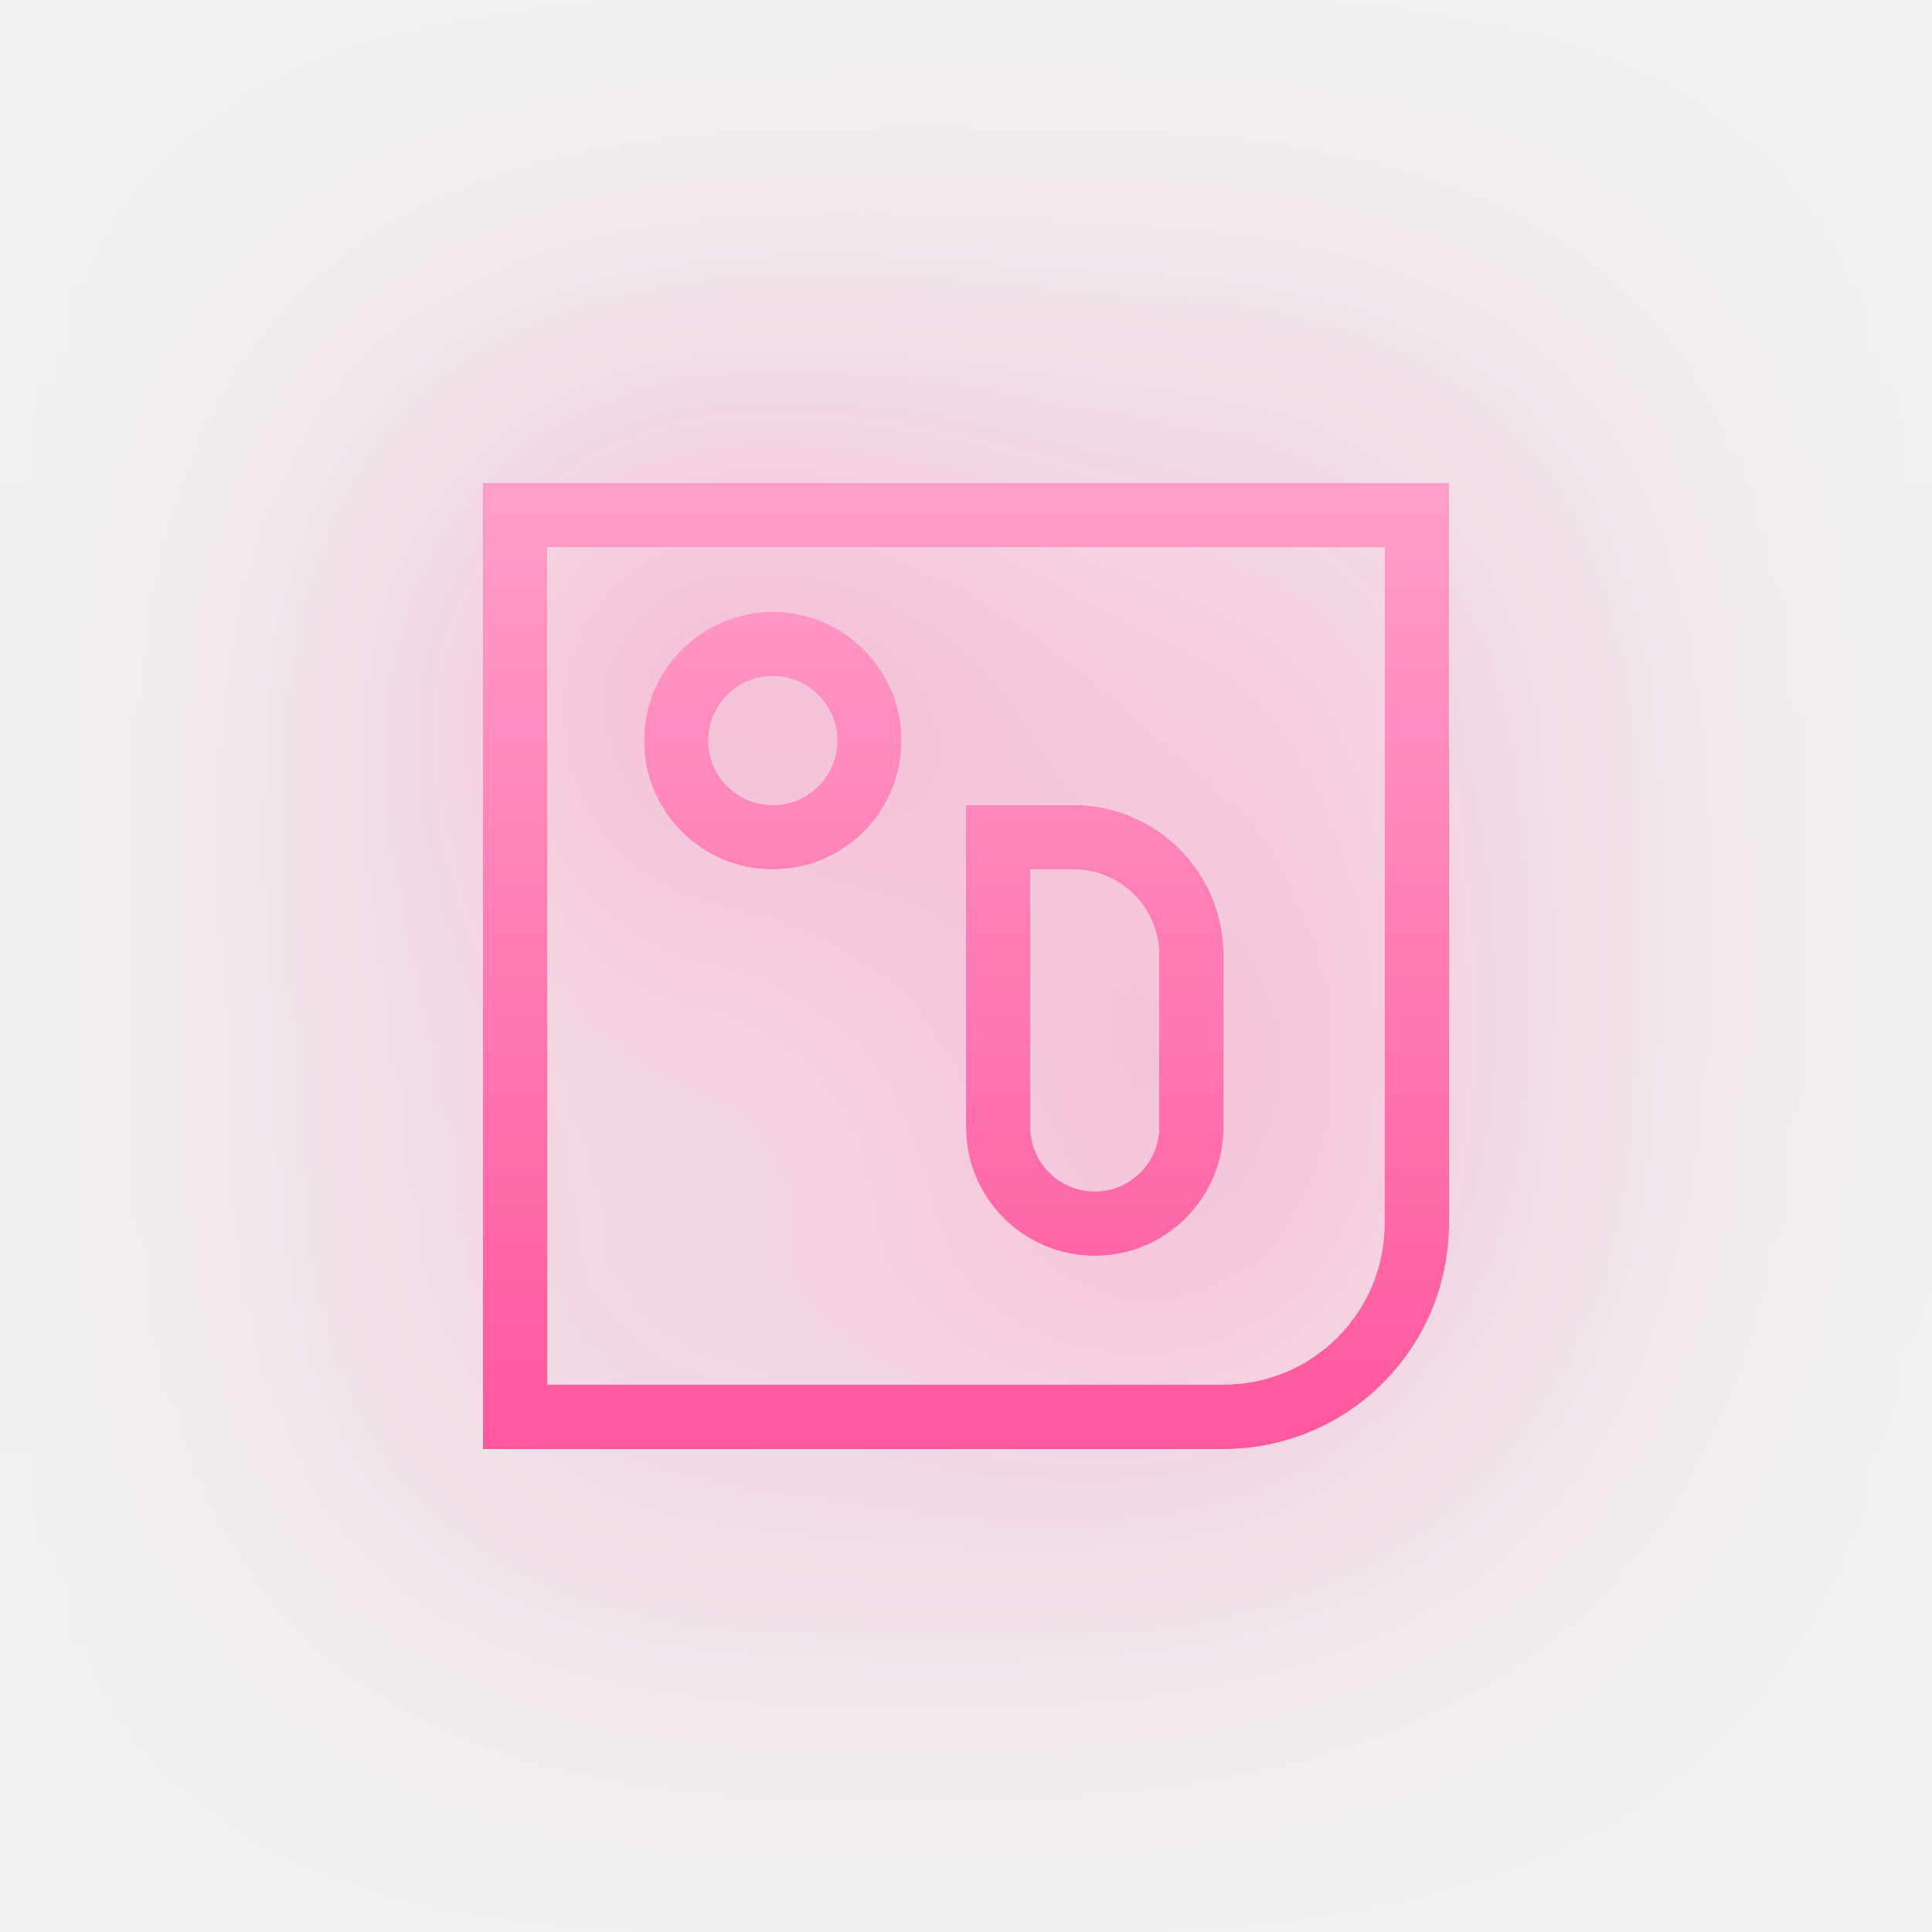
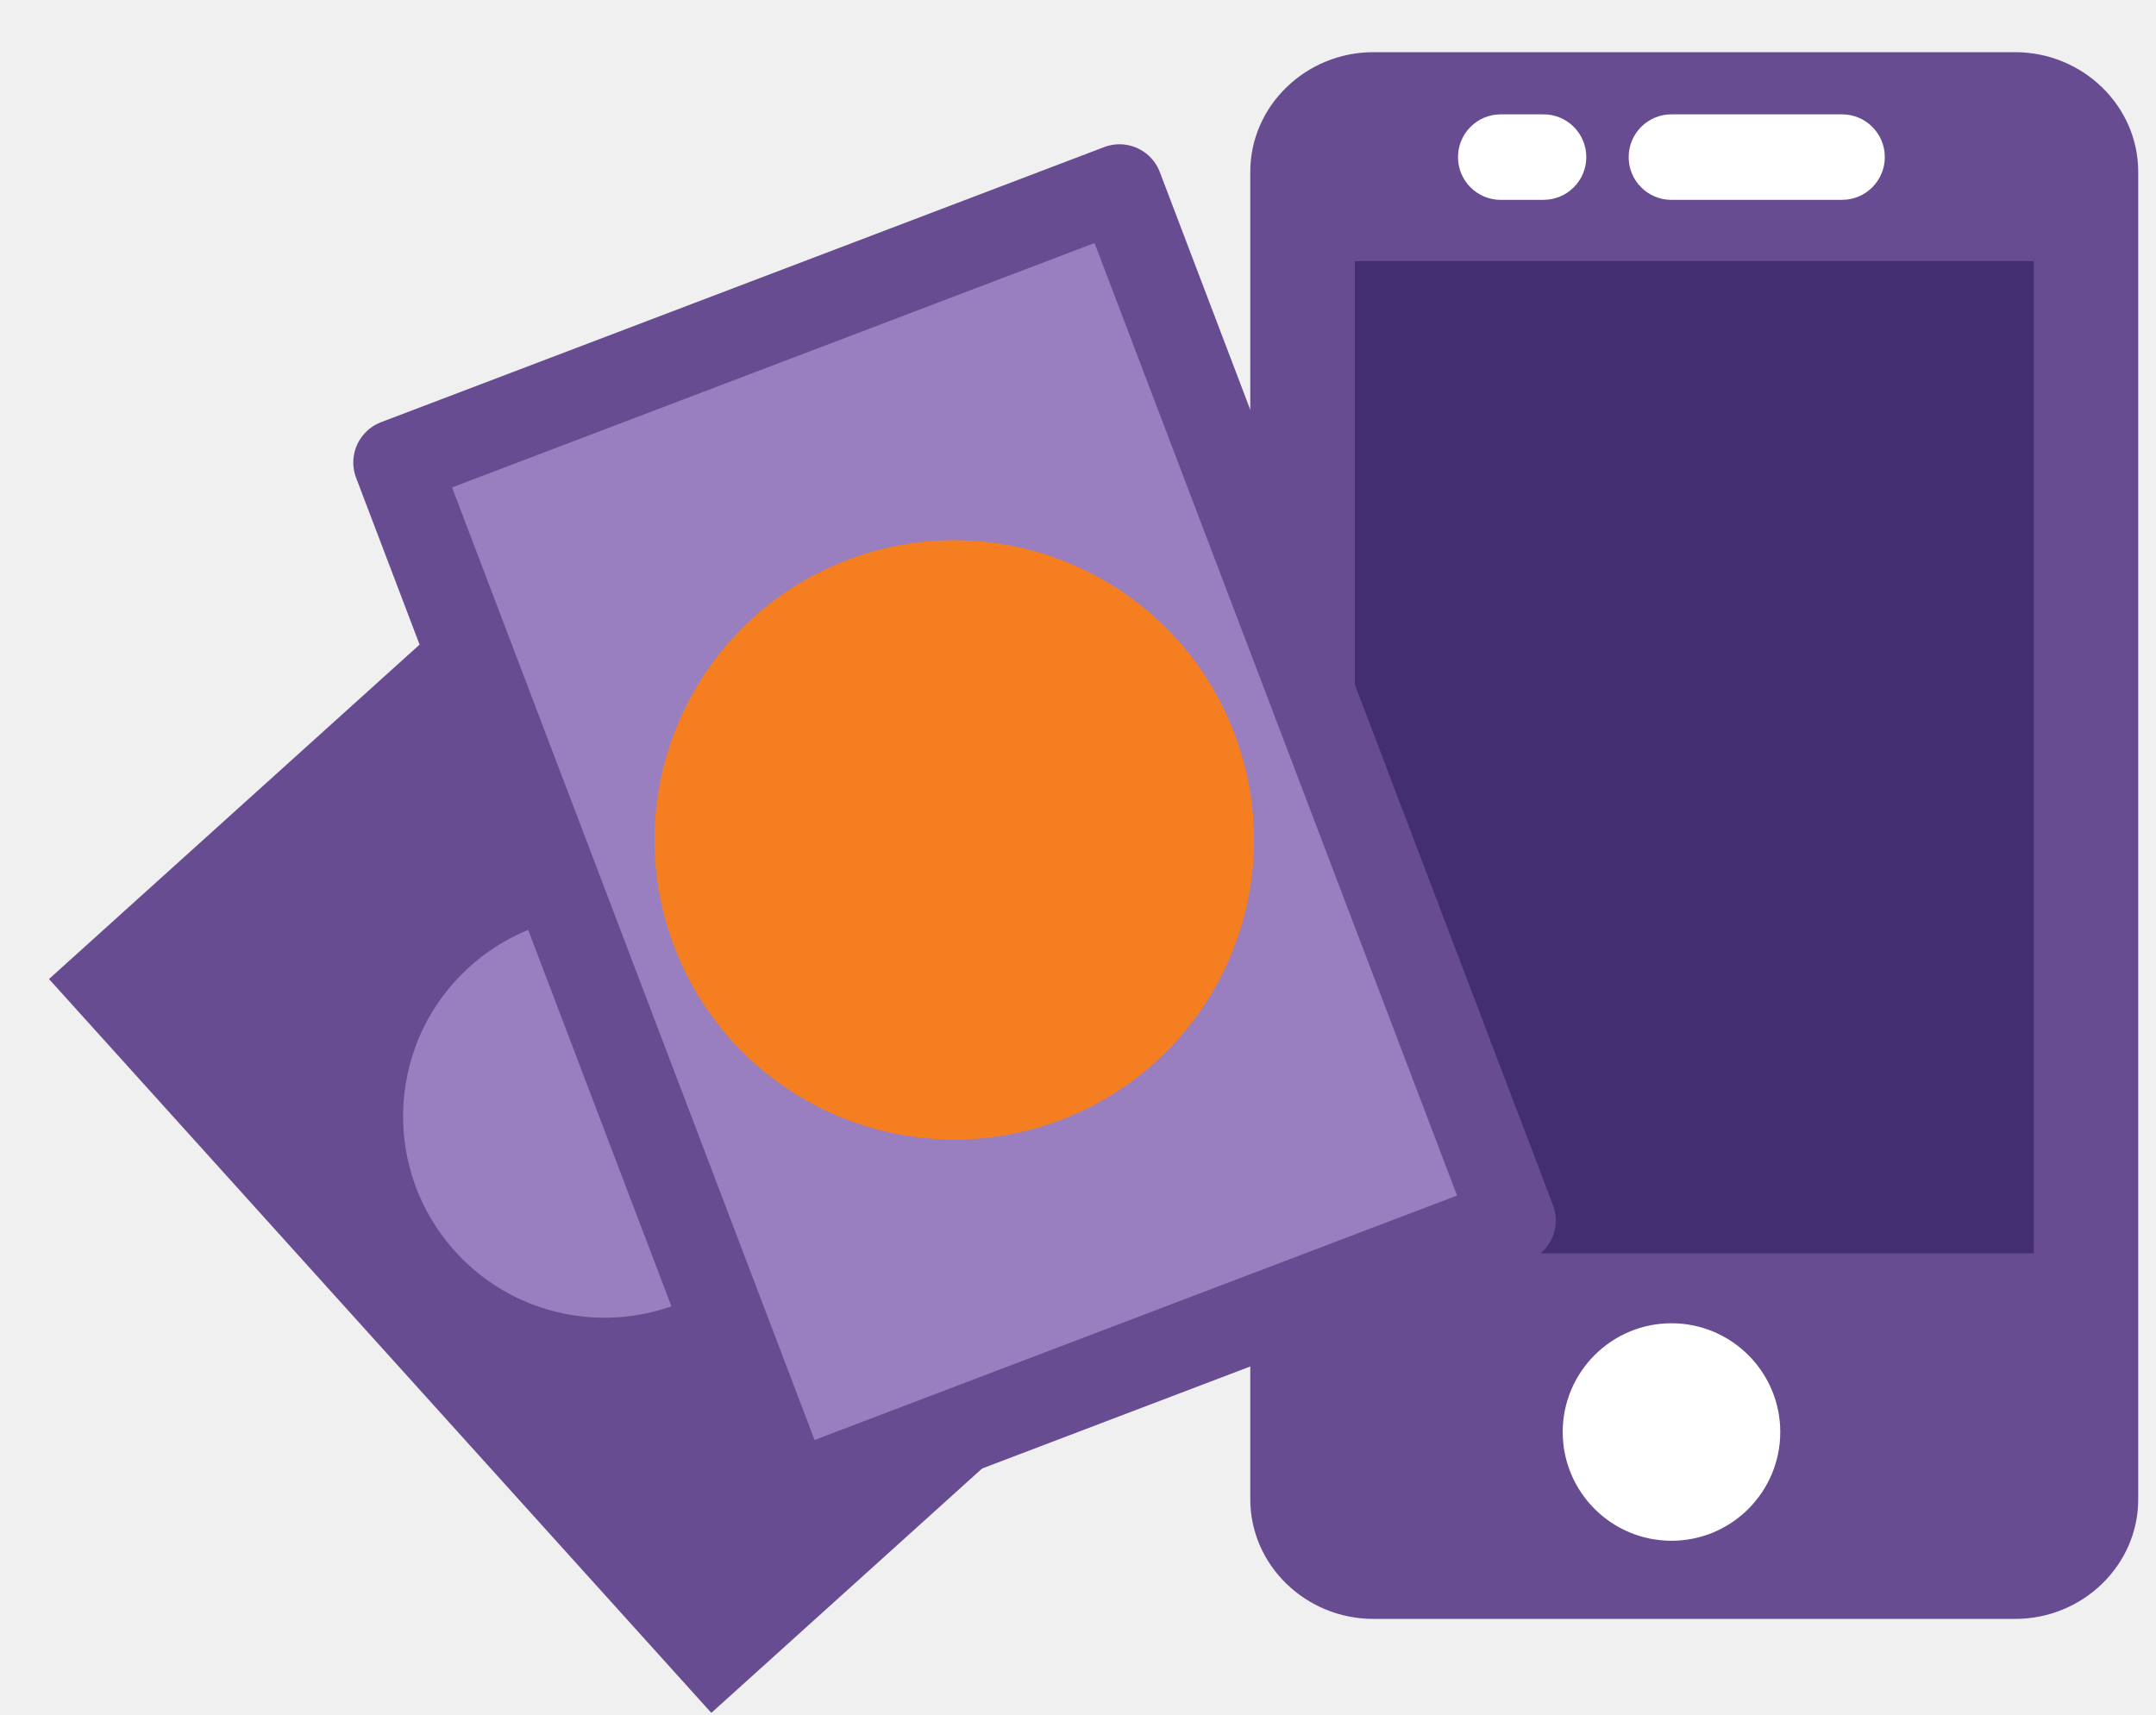
- <svg xmlns="http://www.w3.org/2000/svg" width="60" height="60" fill="none">
-   <g filter="url(#filter0_d)" fill-rule="evenodd" clip-rule="evenodd">
-     <path d="M43 17H17v26h21a5 5 0 005-5V17zm-28-2v30h23a7 7 0 007-7V15H15z" fill="#fff" />
-     <path d="M43 17H17v26h21a5 5 0 005-5V17zm-28-2v30h23a7 7 0 007-7V15H15z" fill="url(#paint0_linear)" />
-     <path d="M24 25a2 2 0 100-4 2 2 0 000 4zm9.333 2H32v8a2 2 0 104 0v-5.333A2.667 2.667 0 0033.333 27zM24 27a4 4 0 100-8 4 4 0 000 8zm6-2v10a4 4 0 008 0v-5.333A4.667 4.667 0 0033.333 25H30z" fill="#fff" />
-     <path d="M24 25a2 2 0 100-4 2 2 0 000 4zm9.333 2H32v8a2 2 0 104 0v-5.333A2.667 2.667 0 0033.333 27zM24 27a4 4 0 100-8 4 4 0 000 8zm6-2v10a4 4 0 008 0v-5.333A4.667 4.667 0 0033.333 25H30z" fill="url(#paint1_linear)" />
-   </g>
-   <defs>
-     <linearGradient id="paint0_linear" x1="30" y1="15" x2="30" y2="45" gradientUnits="userSpaceOnUse">
-       <stop stop-color="#FF9FC8" />
-       <stop offset="1" stop-color="#FF579E" />
-     </linearGradient>
-     <linearGradient id="paint1_linear" x1="30" y1="15" x2="30" y2="45" gradientUnits="userSpaceOnUse">
-       <stop stop-color="#FF9FC8" />
-       <stop offset="1" stop-color="#FF579E" />
-     </linearGradient>
-     <filter id="filter0_d" x="0" y="0" width="60" height="60" filterUnits="userSpaceOnUse" color-interpolation-filters="sRGB">
-       <feFlood flood-opacity="0" result="BackgroundImageFix" />
-       <feColorMatrix in="SourceAlpha" values="0 0 0 0 0 0 0 0 0 0 0 0 0 0 0 0 0 0 127 0" />
-       <feOffset />
-       <feGaussianBlur stdDeviation="7.5" />
-       <feColorMatrix values="0 0 0 0 1 0 0 0 0 0.341 0 0 0 0 0.62 0 0 0 1 0" />
-       <feBlend in2="BackgroundImageFix" result="effect1_dropShadow" />
-       <feBlend in="SourceGraphic" in2="effect1_dropShadow" result="shape" />
-     </filter>
-   </defs>
+ <svg xmlns="http://www.w3.org/2000/svg" width="44" height="35" fill="none">
+   <path d="M41.125 33.045H28.03c-1.383 0-2.514-1.098-2.514-2.44v-27.1c0-1.341 1.131-2.44 2.514-2.44h13.094c1.382 0 2.513 1.099 2.513 2.44v27.1c0 1.342-1.13 2.44-2.513 2.44z" fill="#674C91" />
+   <path d="M37.593 4.08h-3.482a.872.872 0 1 1 0-1.746h3.482a.872.872 0 1 1 0 1.745zM31.501 4.08h-.873a.872.872 0 1 1 0-1.746h.873a.872.872 0 1 1 0 1.745zM34.112 27.01c1.224 0 2.22.996 2.22 2.22 0 1.225-.996 2.22-2.22 2.22a2.221 2.221 0 0 1-2.22-2.22c0-1.224.995-2.22 2.22-2.22z" fill="#fff" />
+   <path d="M41.506 5.33H27.65v20.253h13.857V5.33z" fill="#442E72" />
+   <path d="M11.482 10.523L1 19.984l13.517 14.979L25 25.5 11.482 10.523z" fill="#674C91" />
+   <path d="M15.599 26.4a4.868 4.868 0 1 0-6.523-7.228 4.868 4.868 0 0 0 6.523 7.228z" fill="#997FBF" stroke="#674C91" stroke-width="1.515" stroke-miterlimit="10" stroke-linecap="round" stroke-linejoin="round" />
+   <path d="M22.847 3.825L8.09 9.44l8.024 21.088 14.757-5.615-8.024-21.088z" fill="#997FBF" stroke="#674C91" stroke-width="1.76" stroke-miterlimit="10" stroke-linecap="round" stroke-linejoin="round" />
+   <path d="M21.65 22.86a6.115 6.115 0 1 0-4.35-11.432 6.115 6.115 0 0 0 4.35 11.432z" fill="#F57F20" />
</svg>
